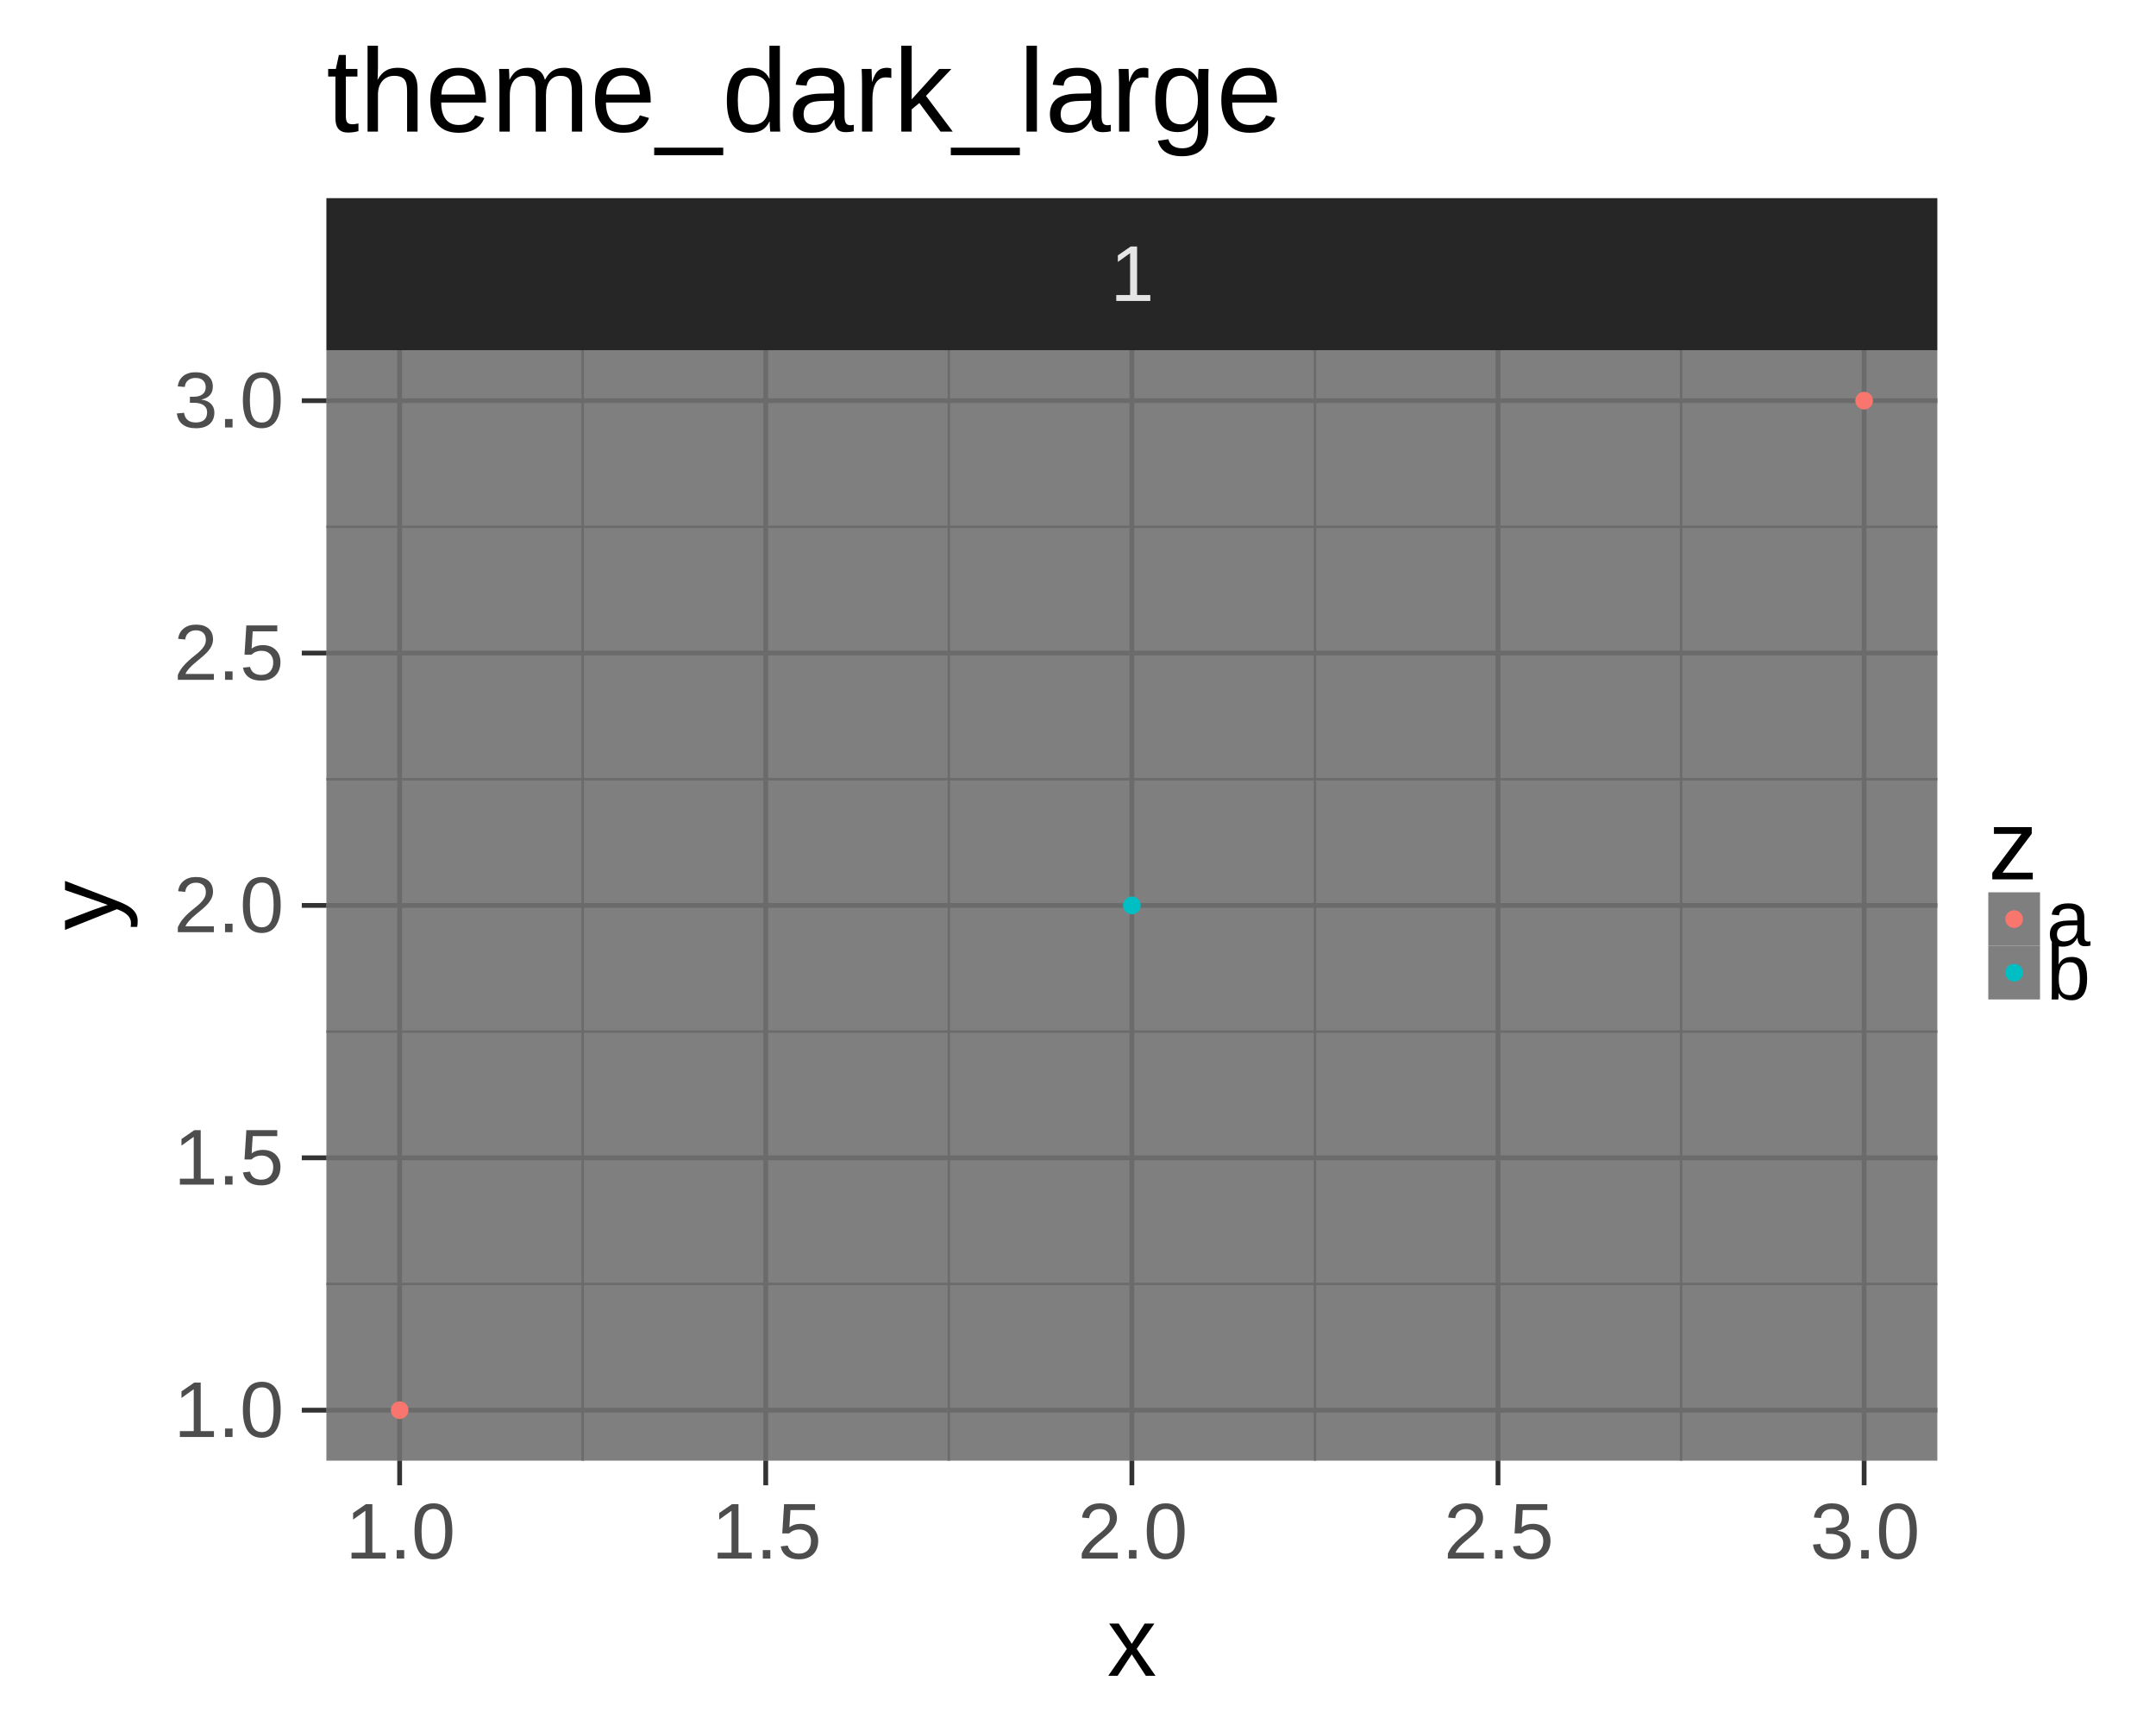
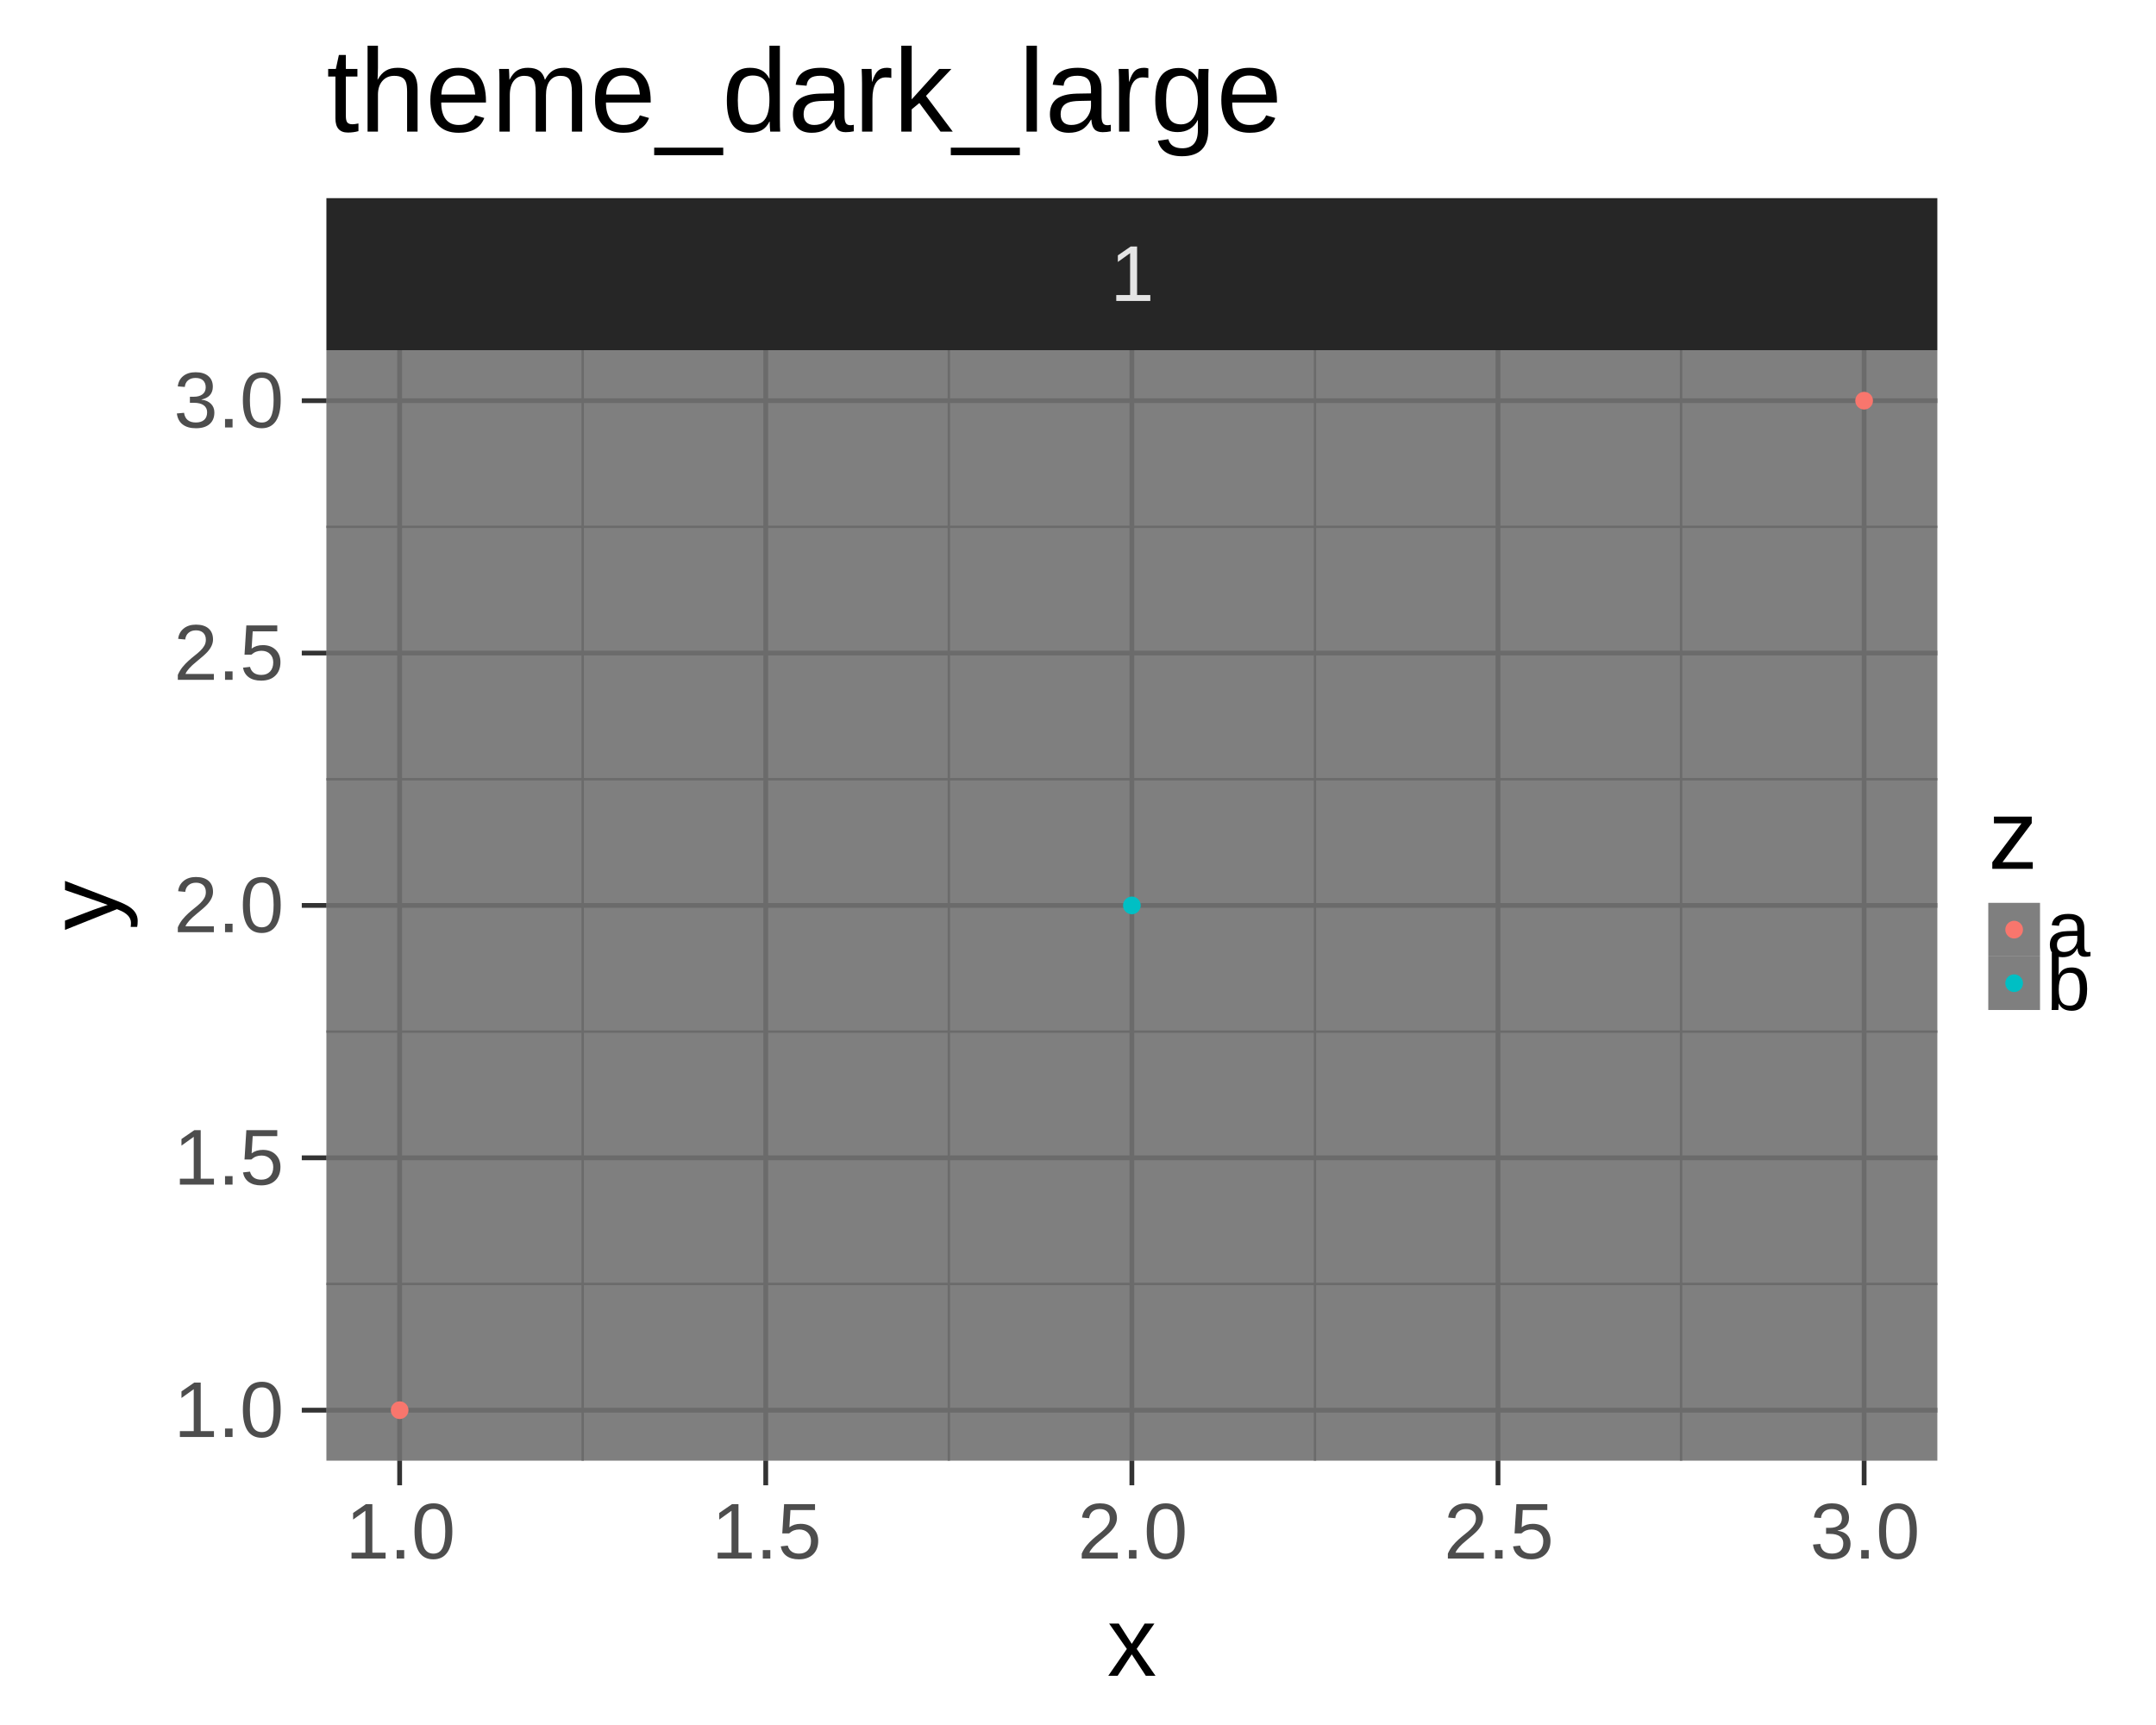
<svg xmlns="http://www.w3.org/2000/svg" viewBox="0 0 720.00 576.00">
  <defs>
    <style type="text/css">
    line, polyline, polygon, path, rect, circle {
      fill: none;
      stroke: #000000;
      stroke-linecap: round;
      stroke-linejoin: round;
      stroke-miterlimit: 10.00;
    }
  </style>
  </defs>
  <rect width="100%" height="100%" style="stroke: none; fill: #FFFFFF;" />
  <rect x="0.00" y="0.00" width="720.00" height="576.00" style="stroke-width: 3.20; stroke: #FFFFFF; fill: #FFFFFF;" />
  <defs>
    <clipPath id="cpMTA5LjAwfDY0Ni45OHw0ODcuNzR8MTE2Ljkz">
      <rect x="109.00" y="116.93" width="537.98" height="370.80" />
    </clipPath>
  </defs>
  <rect x="109.00" y="116.93" width="537.98" height="370.80" style="stroke-width: 3.20; stroke: none; fill: #7F7F7F;" clip-path="url(#cpMTA5LjAwfDY0Ni45OHw0ODcuNzR8MTE2Ljkz)" />
  <polyline points="109.00,428.74 646.98,428.74 " style="stroke-width: 0.80; stroke: #6B6B6B; stroke-linecap: butt;" clip-path="url(#cpMTA5LjAwfDY0Ni45OHw0ODcuNzR8MTE2Ljkz)" />
  <polyline points="109.00,344.47 646.98,344.47 " style="stroke-width: 0.80; stroke: #6B6B6B; stroke-linecap: butt;" clip-path="url(#cpMTA5LjAwfDY0Ni45OHw0ODcuNzR8MTE2Ljkz)" />
  <polyline points="109.00,260.20 646.98,260.20 " style="stroke-width: 0.80; stroke: #6B6B6B; stroke-linecap: butt;" clip-path="url(#cpMTA5LjAwfDY0Ni45OHw0ODcuNzR8MTE2Ljkz)" />
  <polyline points="109.00,175.92 646.98,175.92 " style="stroke-width: 0.80; stroke: #6B6B6B; stroke-linecap: butt;" clip-path="url(#cpMTA5LjAwfDY0Ni45OHw0ODcuNzR8MTE2Ljkz)" />
  <polyline points="194.59,487.74 194.59,116.93 " style="stroke-width: 0.80; stroke: #6B6B6B; stroke-linecap: butt;" clip-path="url(#cpMTA5LjAwfDY0Ni45OHw0ODcuNzR8MTE2Ljkz)" />
  <polyline points="316.86,487.74 316.86,116.93 " style="stroke-width: 0.80; stroke: #6B6B6B; stroke-linecap: butt;" clip-path="url(#cpMTA5LjAwfDY0Ni45OHw0ODcuNzR8MTE2Ljkz)" />
  <polyline points="439.13,487.74 439.13,116.93 " style="stroke-width: 0.80; stroke: #6B6B6B; stroke-linecap: butt;" clip-path="url(#cpMTA5LjAwfDY0Ni45OHw0ODcuNzR8MTE2Ljkz)" />
  <polyline points="561.40,487.74 561.40,116.93 " style="stroke-width: 0.80; stroke: #6B6B6B; stroke-linecap: butt;" clip-path="url(#cpMTA5LjAwfDY0Ni45OHw0ODcuNzR8MTE2Ljkz)" />
  <polyline points="109.00,470.88 646.98,470.88 " style="stroke-width: 1.60; stroke: #6B6B6B; stroke-linecap: butt;" clip-path="url(#cpMTA5LjAwfDY0Ni45OHw0ODcuNzR8MTE2Ljkz)" />
  <polyline points="109.00,386.61 646.98,386.61 " style="stroke-width: 1.60; stroke: #6B6B6B; stroke-linecap: butt;" clip-path="url(#cpMTA5LjAwfDY0Ni45OHw0ODcuNzR8MTE2Ljkz)" />
  <polyline points="109.00,302.33 646.98,302.33 " style="stroke-width: 1.60; stroke: #6B6B6B; stroke-linecap: butt;" clip-path="url(#cpMTA5LjAwfDY0Ni45OHw0ODcuNzR8MTE2Ljkz)" />
  <polyline points="109.00,218.06 646.98,218.06 " style="stroke-width: 1.60; stroke: #6B6B6B; stroke-linecap: butt;" clip-path="url(#cpMTA5LjAwfDY0Ni45OHw0ODcuNzR8MTE2Ljkz)" />
  <polyline points="109.00,133.79 646.98,133.79 " style="stroke-width: 1.60; stroke: #6B6B6B; stroke-linecap: butt;" clip-path="url(#cpMTA5LjAwfDY0Ni45OHw0ODcuNzR8MTE2Ljkz)" />
  <polyline points="133.46,487.74 133.46,116.93 " style="stroke-width: 1.60; stroke: #6B6B6B; stroke-linecap: butt;" clip-path="url(#cpMTA5LjAwfDY0Ni45OHw0ODcuNzR8MTE2Ljkz)" />
  <polyline points="255.72,487.74 255.72,116.93 " style="stroke-width: 1.60; stroke: #6B6B6B; stroke-linecap: butt;" clip-path="url(#cpMTA5LjAwfDY0Ni45OHw0ODcuNzR8MTE2Ljkz)" />
  <polyline points="377.99,487.74 377.99,116.93 " style="stroke-width: 1.60; stroke: #6B6B6B; stroke-linecap: butt;" clip-path="url(#cpMTA5LjAwfDY0Ni45OHw0ODcuNzR8MTE2Ljkz)" />
  <polyline points="500.26,487.74 500.26,116.93 " style="stroke-width: 1.60; stroke: #6B6B6B; stroke-linecap: butt;" clip-path="url(#cpMTA5LjAwfDY0Ni45OHw0ODcuNzR8MTE2Ljkz)" />
  <polyline points="622.53,487.74 622.53,116.93 " style="stroke-width: 1.60; stroke: #6B6B6B; stroke-linecap: butt;" clip-path="url(#cpMTA5LjAwfDY0Ni45OHw0ODcuNzR8MTE2Ljkz)" />
  <circle cx="133.46" cy="470.88" r="1.95pt" style="stroke-width: 0.71; stroke: #F8766D; fill: #F8766D;" clip-path="url(#cpMTA5LjAwfDY0Ni45OHw0ODcuNzR8MTE2Ljkz)" />
  <circle cx="377.99" cy="302.33" r="1.95pt" style="stroke-width: 0.71; stroke: #00BFC4; fill: #00BFC4;" clip-path="url(#cpMTA5LjAwfDY0Ni45OHw0ODcuNzR8MTE2Ljkz)" />
  <circle cx="622.53" cy="133.79" r="1.95pt" style="stroke-width: 0.71; stroke: #F8766D; fill: #F8766D;" clip-path="url(#cpMTA5LjAwfDY0Ni45OHw0ODcuNzR8MTE2Ljkz)" />
  <defs>
    <clipPath id="cpMC4wMHw3MjAuMDB8NTc2LjAwfDAuMDA=">
      <rect x="0.00" y="0.00" width="720.00" height="576.00" />
    </clipPath>
  </defs>
  <defs>
    <clipPath id="cpMTA5LjAwfDY0Ni45OHwxMTYuOTN8NjYuMTY=">
      <rect x="109.00" y="66.16" width="537.98" height="50.77" />
    </clipPath>
  </defs>
  <rect x="109.00" y="66.16" width="537.98" height="50.77" style="stroke-width: 3.20; stroke: none; fill: #262626;" clip-path="url(#cpMTA5LjAwfDY0Ni45OHwxMTYuOTN8NjYuMTY=)" />
  <g clip-path="url(#cpMTA5LjAwfDY0Ni45OHwxMTYuOTN8NjYuMTY=)">
    <text x="370.76" y="100.49" style="font-size: 26.40px; fill: #E5E5E5; font-family: Liberation Sans;" textLength="14.46px" lengthAdjust="spacingAndGlyphs">1</text>
  </g>
  <defs>
    <clipPath id="cpMC4wMHw3MjAuMDB8NTc2LjAwfDAuMDA=">
      <rect x="0.00" y="0.00" width="720.00" height="576.00" />
    </clipPath>
  </defs>
  <polyline points="133.46,495.95 133.46,487.74 " style="stroke-width: 1.60; stroke: #333333; stroke-linecap: butt;" clip-path="url(#cpMC4wMHw3MjAuMDB8NTc2LjAwfDAuMDA=)" />
  <polyline points="255.72,495.95 255.72,487.74 " style="stroke-width: 1.60; stroke: #333333; stroke-linecap: butt;" clip-path="url(#cpMC4wMHw3MjAuMDB8NTc2LjAwfDAuMDA=)" />
  <polyline points="377.99,495.95 377.99,487.74 " style="stroke-width: 1.60; stroke: #333333; stroke-linecap: butt;" clip-path="url(#cpMC4wMHw3MjAuMDB8NTc2LjAwfDAuMDA=)" />
  <polyline points="500.26,495.95 500.26,487.74 " style="stroke-width: 1.60; stroke: #333333; stroke-linecap: butt;" clip-path="url(#cpMC4wMHw3MjAuMDB8NTc2LjAwfDAuMDA=)" />
  <polyline points="622.53,495.95 622.53,487.74 " style="stroke-width: 1.60; stroke: #333333; stroke-linecap: butt;" clip-path="url(#cpMC4wMHw3MjAuMDB8NTc2LjAwfDAuMDA=)" />
  <g clip-path="url(#cpMC4wMHw3MjAuMDB8NTc2LjAwfDAuMDA=)">
    <text x="115.38" y="520.42" style="font-size: 26.40px; fill: #4D4D4D; font-family: Liberation Sans;" textLength="36.14px" lengthAdjust="spacingAndGlyphs">1.0</text>
  </g>
  <g clip-path="url(#cpMC4wMHw3MjAuMDB8NTc2LjAwfDAuMDA=)">
    <text x="237.65" y="520.42" style="font-size: 26.40px; fill: #4D4D4D; font-family: Liberation Sans;" textLength="36.14px" lengthAdjust="spacingAndGlyphs">1.5</text>
  </g>
  <g clip-path="url(#cpMC4wMHw3MjAuMDB8NTc2LjAwfDAuMDA=)">
    <text x="359.92" y="520.42" style="font-size: 26.40px; fill: #4D4D4D; font-family: Liberation Sans;" textLength="36.14px" lengthAdjust="spacingAndGlyphs">2.0</text>
  </g>
  <g clip-path="url(#cpMC4wMHw3MjAuMDB8NTc2LjAwfDAuMDA=)">
    <text x="482.19" y="520.42" style="font-size: 26.40px; fill: #4D4D4D; font-family: Liberation Sans;" textLength="36.14px" lengthAdjust="spacingAndGlyphs">2.5</text>
  </g>
  <g clip-path="url(#cpMC4wMHw3MjAuMDB8NTc2LjAwfDAuMDA=)">
    <text x="604.46" y="520.42" style="font-size: 26.40px; fill: #4D4D4D; font-family: Liberation Sans;" textLength="36.14px" lengthAdjust="spacingAndGlyphs">3.0</text>
  </g>
  <g clip-path="url(#cpMC4wMHw3MjAuMDB8NTc2LjAwfDAuMDA=)">
    <text x="58.06" y="479.83" style="font-size: 26.40px; fill: #4D4D4D; font-family: Liberation Sans;" textLength="36.14px" lengthAdjust="spacingAndGlyphs">1.0</text>
  </g>
  <g clip-path="url(#cpMC4wMHw3MjAuMDB8NTc2LjAwfDAuMDA=)">
    <text x="58.06" y="395.55" style="font-size: 26.40px; fill: #4D4D4D; font-family: Liberation Sans;" textLength="36.14px" lengthAdjust="spacingAndGlyphs">1.5</text>
  </g>
  <g clip-path="url(#cpMC4wMHw3MjAuMDB8NTc2LjAwfDAuMDA=)">
    <text x="58.06" y="311.28" style="font-size: 26.40px; fill: #4D4D4D; font-family: Liberation Sans;" textLength="36.14px" lengthAdjust="spacingAndGlyphs">2.0</text>
  </g>
  <g clip-path="url(#cpMC4wMHw3MjAuMDB8NTc2LjAwfDAuMDA=)">
    <text x="58.06" y="227.01" style="font-size: 26.40px; fill: #4D4D4D; font-family: Liberation Sans;" textLength="36.14px" lengthAdjust="spacingAndGlyphs">2.5</text>
  </g>
  <g clip-path="url(#cpMC4wMHw3MjAuMDB8NTc2LjAwfDAuMDA=)">
    <text x="58.06" y="142.73" style="font-size: 26.40px; fill: #4D4D4D; font-family: Liberation Sans;" textLength="36.14px" lengthAdjust="spacingAndGlyphs">3.0</text>
  </g>
  <polyline points="100.78,470.88 109.00,470.88 " style="stroke-width: 1.60; stroke: #333333; stroke-linecap: butt;" clip-path="url(#cpMC4wMHw3MjAuMDB8NTc2LjAwfDAuMDA=)" />
  <polyline points="100.78,386.61 109.00,386.61 " style="stroke-width: 1.60; stroke: #333333; stroke-linecap: butt;" clip-path="url(#cpMC4wMHw3MjAuMDB8NTc2LjAwfDAuMDA=)" />
  <polyline points="100.78,302.33 109.00,302.33 " style="stroke-width: 1.60; stroke: #333333; stroke-linecap: butt;" clip-path="url(#cpMC4wMHw3MjAuMDB8NTc2LjAwfDAuMDA=)" />
  <polyline points="100.78,218.06 109.00,218.06 " style="stroke-width: 1.60; stroke: #333333; stroke-linecap: butt;" clip-path="url(#cpMC4wMHw3MjAuMDB8NTc2LjAwfDAuMDA=)" />
  <polyline points="100.78,133.79 109.00,133.79 " style="stroke-width: 1.60; stroke: #333333; stroke-linecap: butt;" clip-path="url(#cpMC4wMHw3MjAuMDB8NTc2LjAwfDAuMDA=)" />
  <g clip-path="url(#cpMC4wMHw3MjAuMDB8NTc2LjAwfDAuMDA=)">
    <text x="369.74" y="559.56" style="font-size: 33.00px; font-family: Liberation Sans;" textLength="16.50px" lengthAdjust="spacingAndGlyphs">x</text>
  </g>
  <g clip-path="url(#cpMC4wMHw3MjAuMDB8NTc2LjAwfDAuMDA=)">
    <text transform="translate(39.14,310.58) rotate(-90)" style="font-size: 33.00px; font-family: Liberation Sans;" textLength="16.50px" lengthAdjust="spacingAndGlyphs">y</text>
  </g>
-   <rect x="658.32" y="265.26" width="45.24" height="74.14" style="stroke-width: 3.20; stroke: none; fill: #FFFFFF;" clip-path="url(#cpMC4wMHw3MjAuMDB8NTc2LjAwfDAuMDA=)" />
+   <rect x="658.32" y="261.75" width="45.24" height="81.17" style="stroke-width: 3.20; stroke: none; fill: #FFFFFF;" clip-path="url(#cpMC4wMHw3MjAuMDB8NTc2LjAwfDAuMDA=)" />
  <g clip-path="url(#cpMC4wMHw3MjAuMDB8NTc2LjAwfDAuMDA=)">
-     <text x="663.99" y="293.63" style="font-size: 33.00px; font-family: Liberation Sans;" textLength="16.50px" lengthAdjust="spacingAndGlyphs">z</text>
+     <text x="663.99" y="290.12" style="font-size: 33.00px; font-family: Liberation Sans;" textLength="16.50px" lengthAdjust="spacingAndGlyphs">z</text>
  </g>
-   <rect x="663.99" y="297.95" width="17.28" height="17.89" style="stroke-width: 3.20; stroke: none; fill: #7F7F7F;" clip-path="url(#cpMC4wMHw3MjAuMDB8NTc2LjAwfDAuMDA=)" />
-   <circle cx="672.63" cy="306.90" r="1.95pt" style="stroke-width: 0.71; stroke: #F8766D; fill: #F8766D;" clip-path="url(#cpMC4wMHw3MjAuMDB8NTc2LjAwfDAuMDA=)" />
-   <rect x="663.99" y="315.84" width="17.28" height="17.89" style="stroke-width: 3.20; stroke: none; fill: #7F7F7F;" clip-path="url(#cpMC4wMHw3MjAuMDB8NTc2LjAwfDAuMDA=)" />
-   <circle cx="672.63" cy="324.79" r="1.95pt" style="stroke-width: 0.71; stroke: #00BFC4; fill: #00BFC4;" clip-path="url(#cpMC4wMHw3MjAuMDB8NTc2LjAwfDAuMDA=)" />
+   <rect x="663.99" y="301.47" width="17.28" height="17.89" style="stroke-width: 3.20; stroke: none; fill: #7F7F7F;" clip-path="url(#cpMC4wMHw3MjAuMDB8NTc2LjAwfDAuMDA=)" />
+   <circle cx="672.63" cy="310.42" r="1.95pt" style="stroke-width: 0.71; stroke: #F8766D; fill: #F8766D;" clip-path="url(#cpMC4wMHw3MjAuMDB8NTc2LjAwfDAuMDA=)" />
+   <rect x="663.99" y="319.36" width="17.28" height="17.89" style="stroke-width: 3.20; stroke: none; fill: #7F7F7F;" clip-path="url(#cpMC4wMHw3MjAuMDB8NTc2LjAwfDAuMDA=)" />
+   <circle cx="672.63" cy="328.31" r="1.95pt" style="stroke-width: 0.71; stroke: #00BFC4; fill: #00BFC4;" clip-path="url(#cpMC4wMHw3MjAuMDB8NTc2LjAwfDAuMDA=)" />
  <g clip-path="url(#cpMC4wMHw3MjAuMDB8NTc2LjAwfDAuMDA=)">
-     <text x="683.43" y="315.84" style="font-size: 26.40px; font-family: Liberation Sans;" textLength="14.46px" lengthAdjust="spacingAndGlyphs">a</text>
+     <text x="683.43" y="319.36" style="font-size: 26.40px; font-family: Liberation Sans;" textLength="14.46px" lengthAdjust="spacingAndGlyphs">a</text>
  </g>
  <g clip-path="url(#cpMC4wMHw3MjAuMDB8NTc2LjAwfDAuMDA=)">
-     <text x="683.43" y="333.74" style="font-size: 26.40px; font-family: Liberation Sans;" textLength="14.46px" lengthAdjust="spacingAndGlyphs">b</text>
+     <text x="683.43" y="337.25" style="font-size: 26.40px; font-family: Liberation Sans;" textLength="14.46px" lengthAdjust="spacingAndGlyphs">b</text>
  </g>
  <g clip-path="url(#cpMC4wMHw3MjAuMDB8NTc2LjAwfDAuMDA=)">
    <text x="109.00" y="43.95" style="font-size: 39.60px; font-family: Liberation Sans;" textLength="322.42px" lengthAdjust="spacingAndGlyphs">theme_dark_large</text>
  </g>
</svg>
